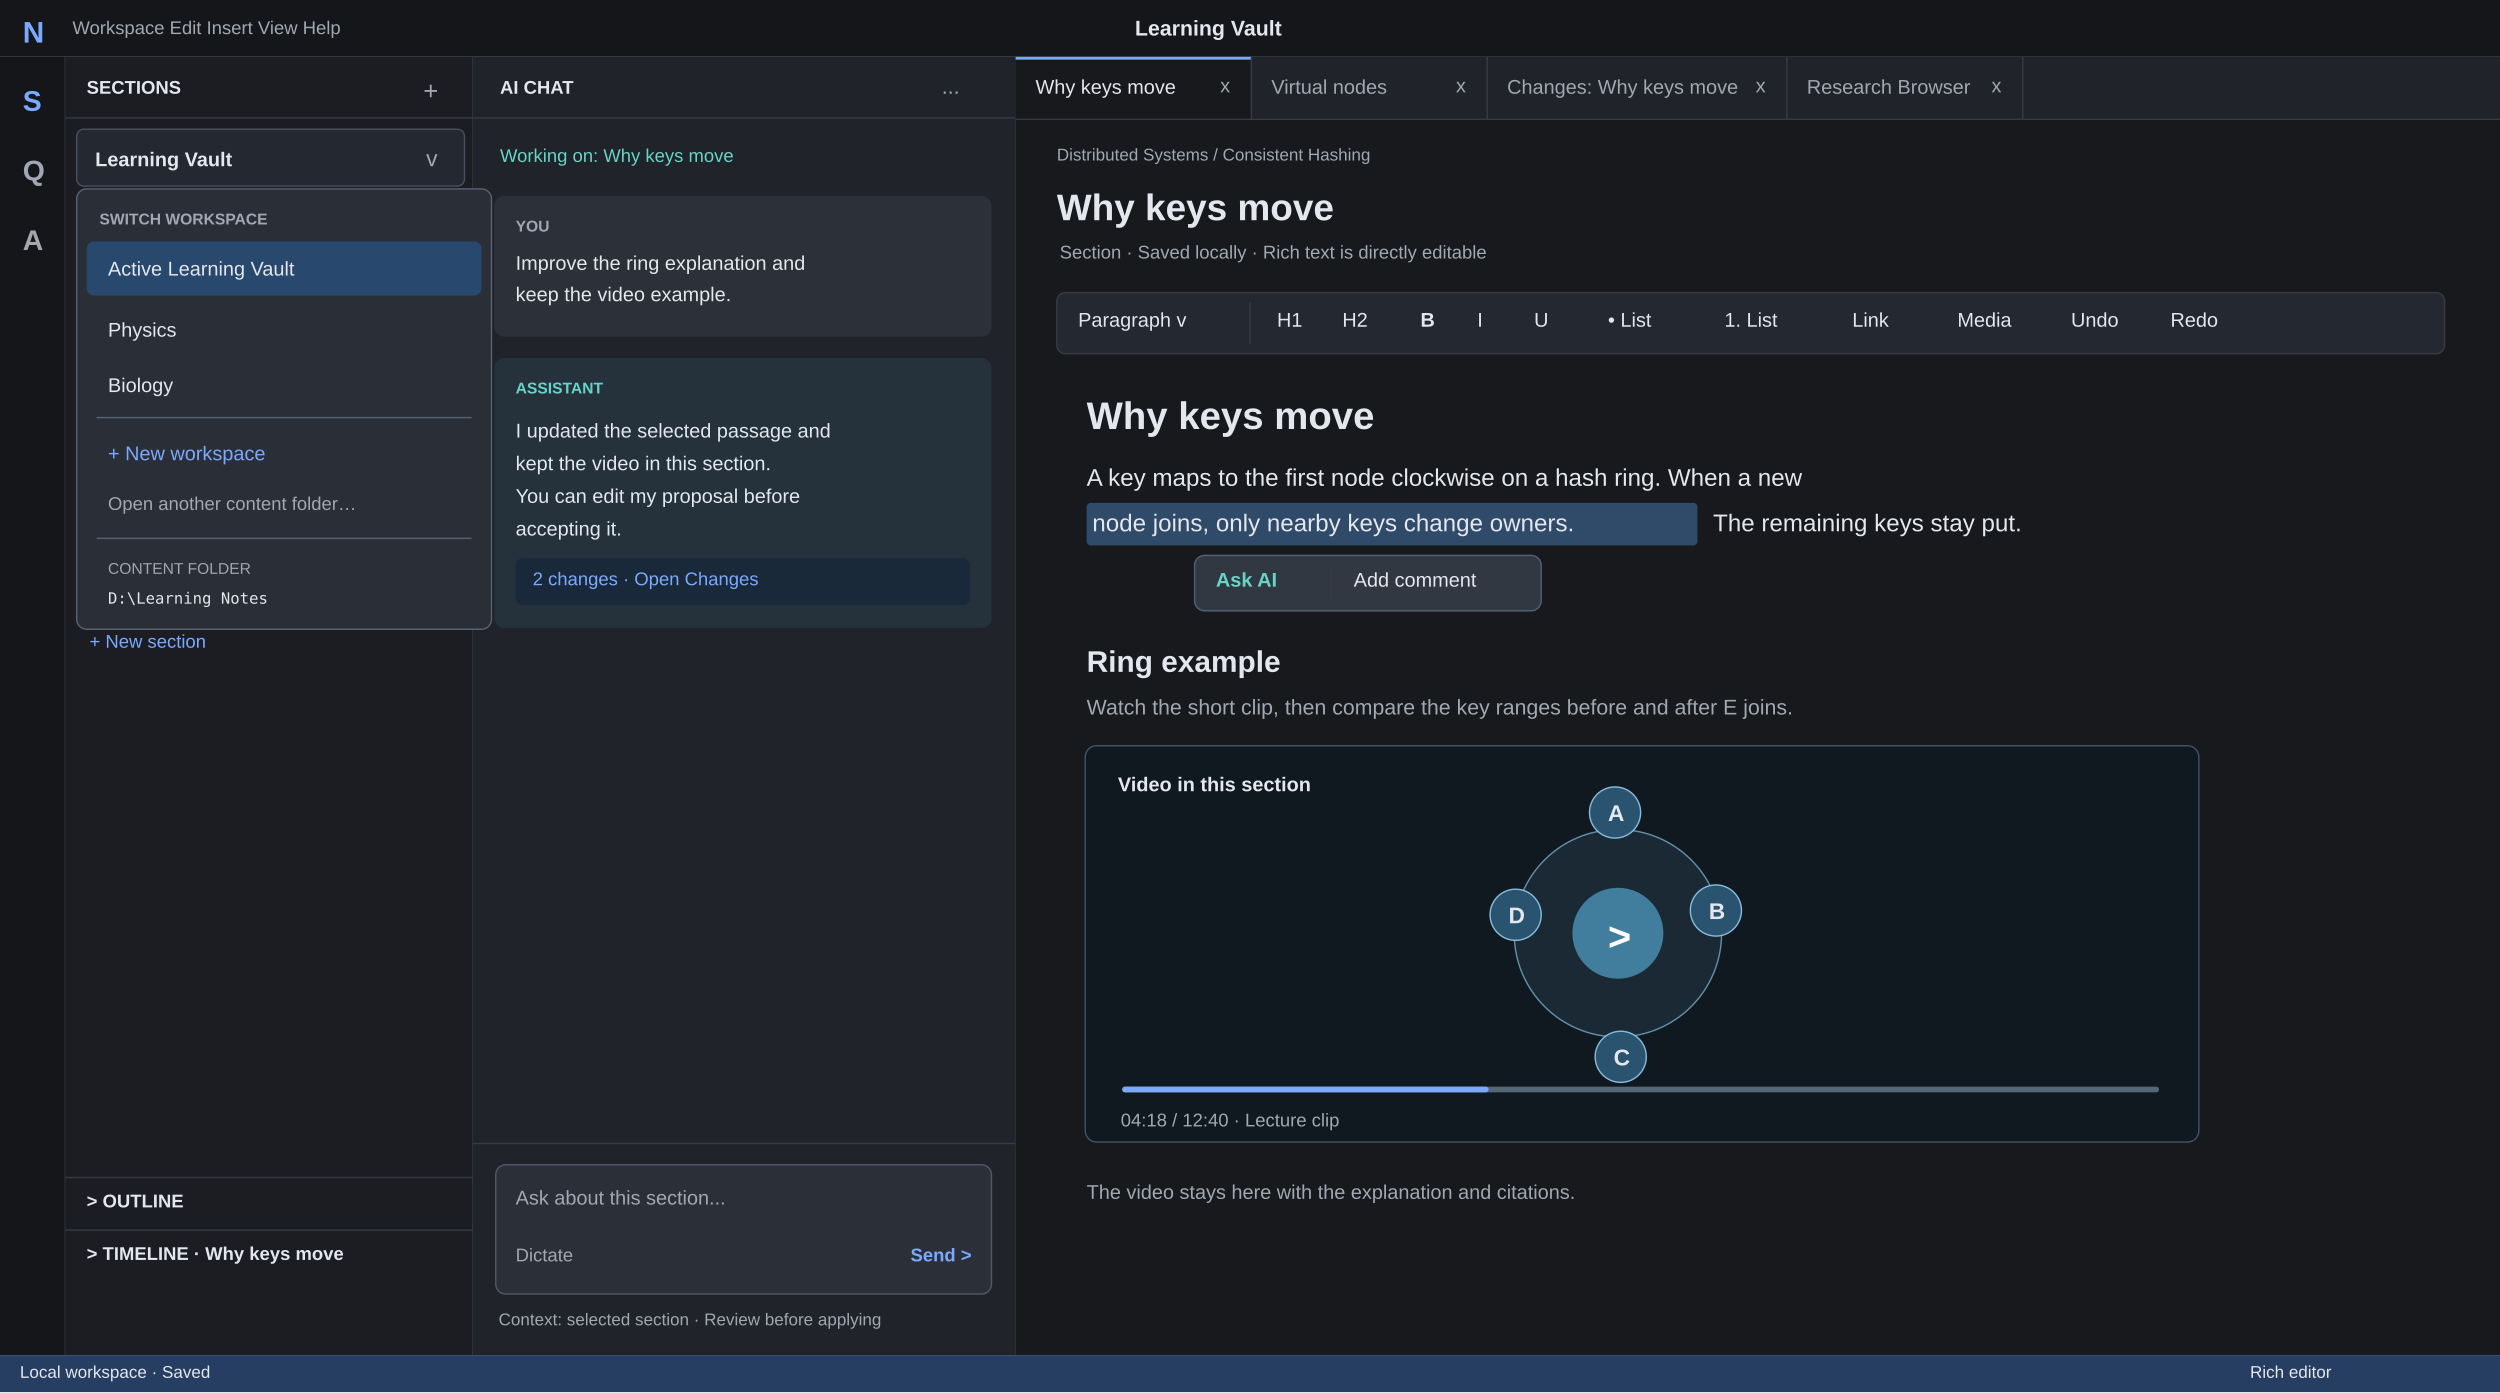
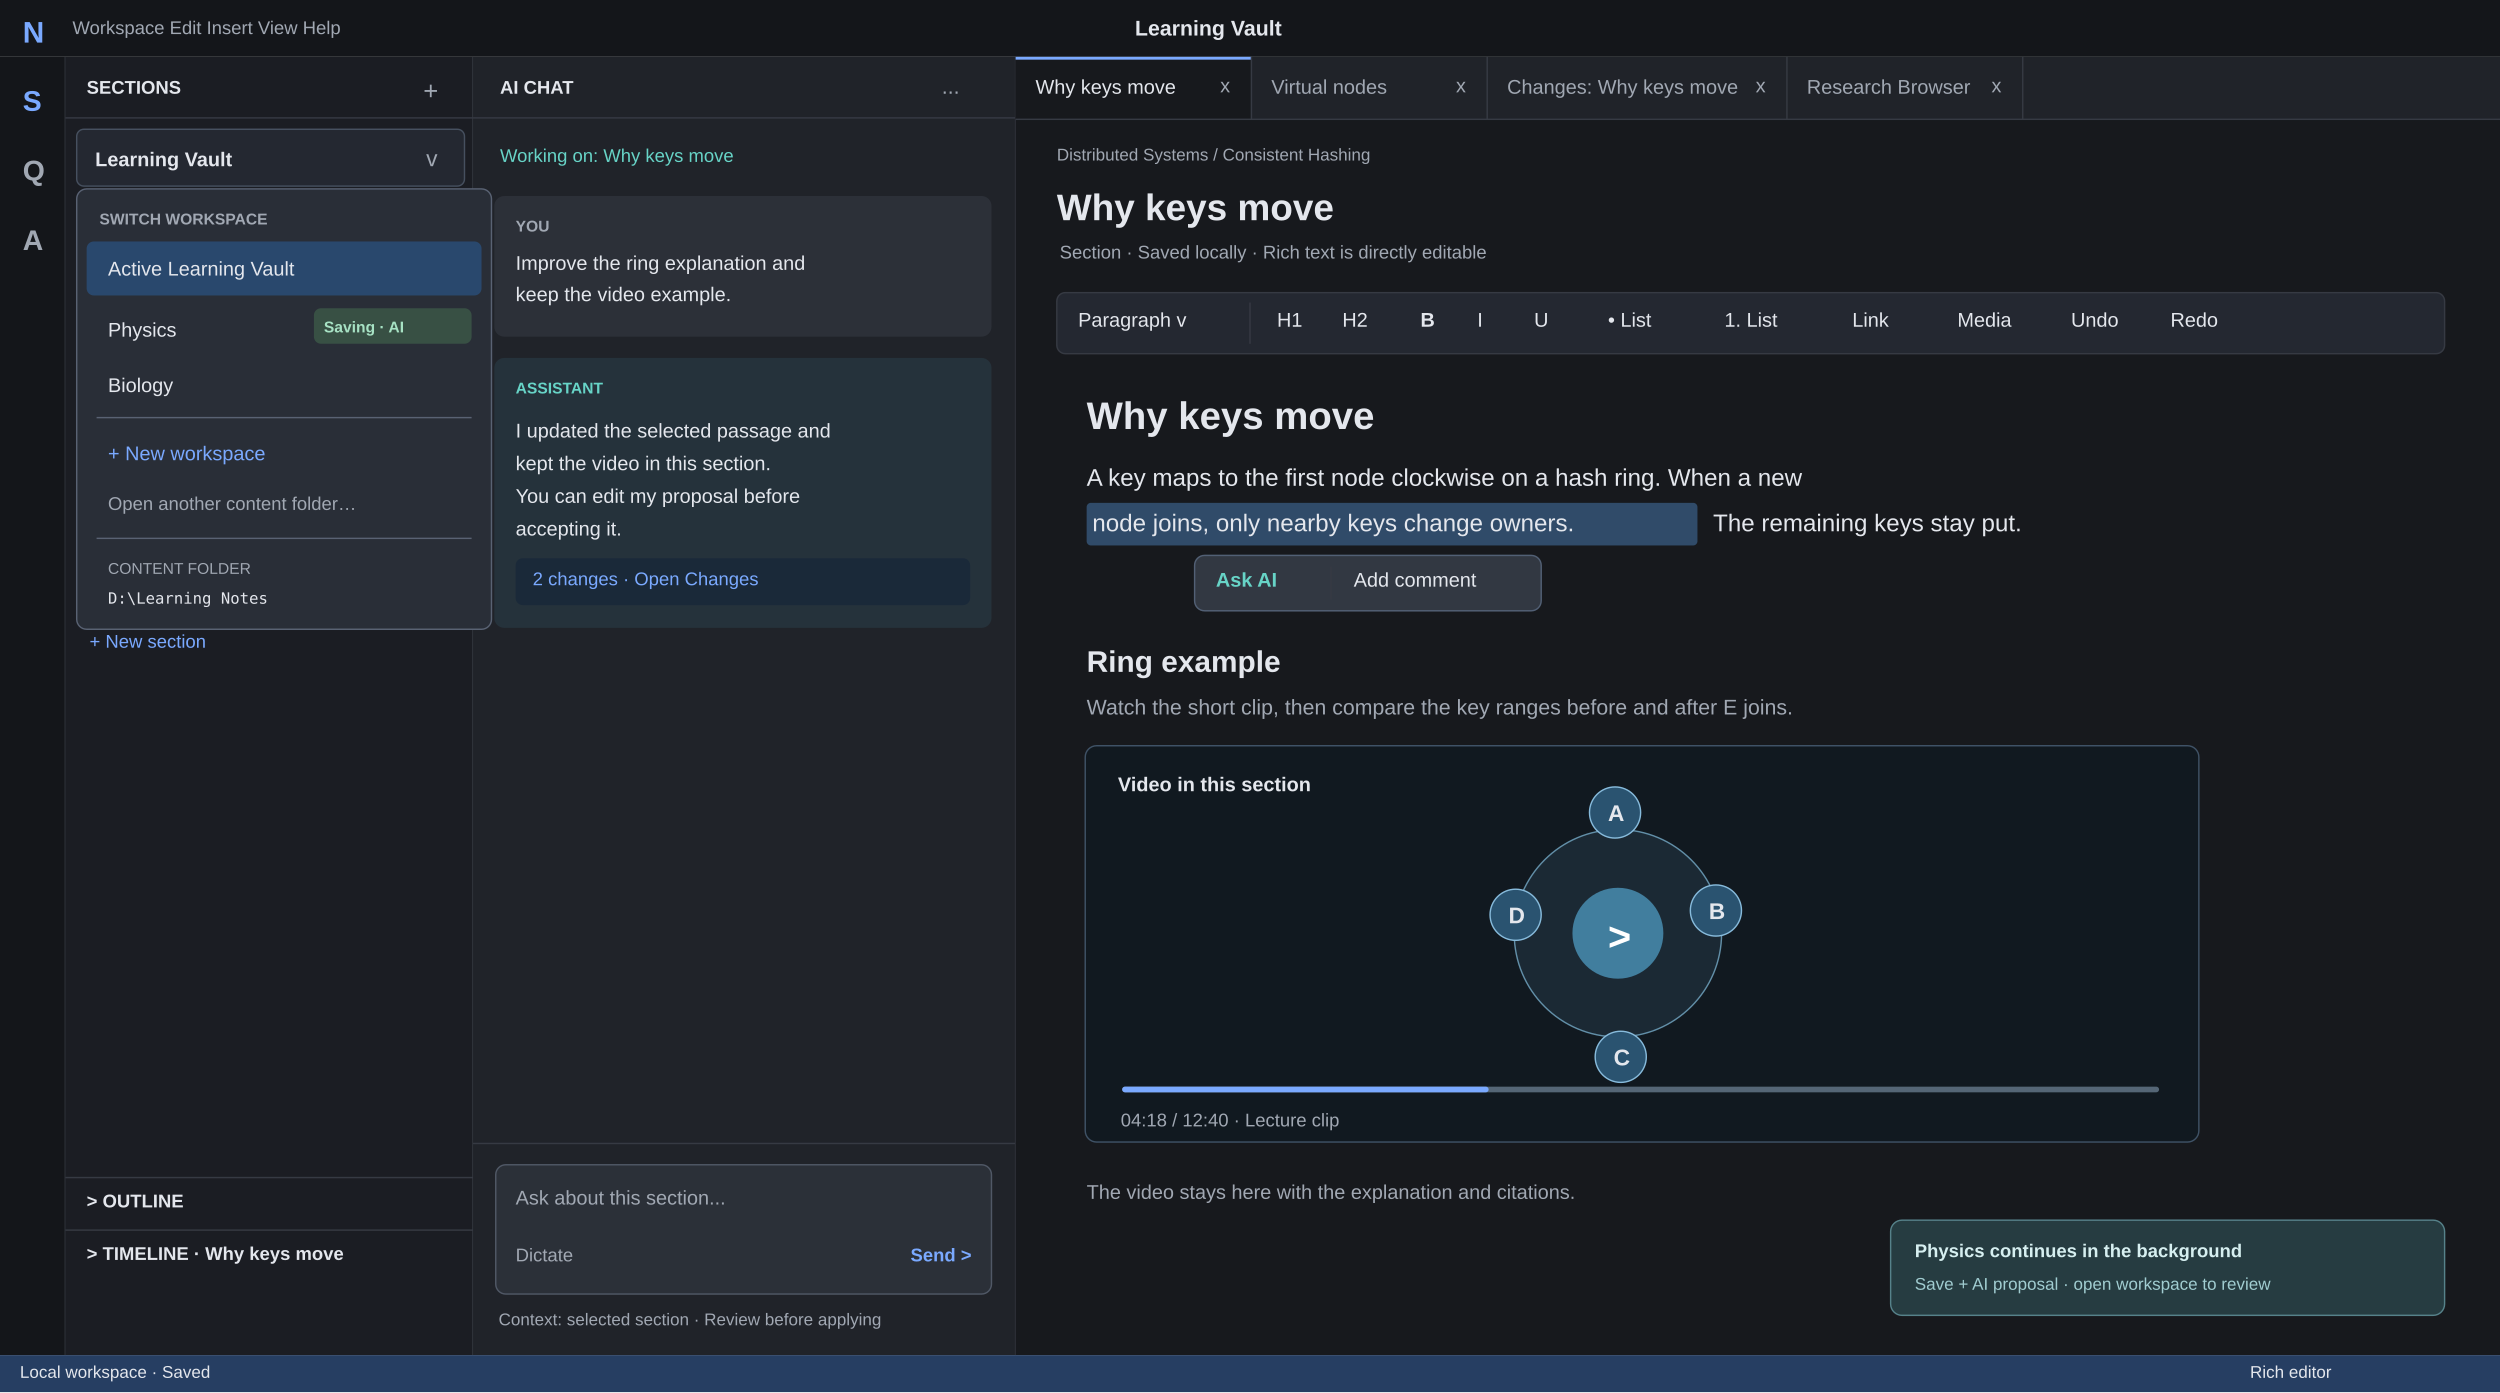
<svg xmlns="http://www.w3.org/2000/svg" width="1760" height="980" viewBox="0 0 1760 980" role="img" aria-label="Rich section editor with inline video and selection annotation">
  <rect x="0" y="0" width="1760" height="40" rx="0" fill="#14161a" />
  <text x="16" y="30" font-family="Segoe UI,Arial,sans-serif" font-size="21" fill="#7aa9ff" font-weight="700">N</text>
  <text x="51" y="24" font-family="Segoe UI,Arial,sans-serif" font-size="13" fill="#a1a8b3">Workspace     Edit     Insert     View     Help</text>
  <text x="799" y="25" font-family="Segoe UI,Arial,sans-serif" font-size="15" fill="#e4e7ed" font-weight="700">Learning Vault</text>
  <rect x="0" y="40" width="46" height="914" rx="0" fill="#14161a" />
  <line x1="46" y1="40" x2="46" y2="954" stroke="#363a43" stroke-width="1" />
  <text x="16" y="78" font-family="Segoe UI,Arial,sans-serif" font-size="20" fill="#7aa9ff" font-weight="700">S</text>
  <text x="16" y="127" font-family="Segoe UI,Arial,sans-serif" font-size="20" fill="#a1a8b3" font-weight="700">Q</text>
  <text x="16" y="176" font-family="Segoe UI,Arial,sans-serif" font-size="20" fill="#a1a8b3" font-weight="700">A</text>
  <rect x="46" y="40" width="287" height="914" rx="0" fill="#1b1d23" />
  <line x1="333" y1="40" x2="333" y2="954" stroke="#363a43" stroke-width="1" />
  <text x="61" y="66" font-family="Segoe UI,Arial,sans-serif" font-size="13" fill="#e4e7ed" font-weight="700">SECTIONS</text>
  <text x="298" y="70" font-family="Segoe UI,Arial,sans-serif" font-size="18" fill="#a1a8b3">+</text>
  <line x1="46" y1="83" x2="333" y2="83" stroke="#363a43" stroke-width="1" />
  <text x="62" y="111" font-family="Segoe UI,Arial,sans-serif" font-size="12" fill="#a1a8b3" font-weight="700">LEARNING VAULT</text>
  <text x="65" y="147" font-family="Segoe UI,Arial,sans-serif" font-size="15" fill="#a1a8b3">v  Distributed Systems</text>
  <text x="82" y="179" font-family="Segoe UI,Arial,sans-serif" font-size="15" fill="#a1a8b3">v  Consistent Hashing</text>
  <rect x="54" y="193" width="273" height="30" rx="5" fill="#28496f" />
  <text x="99" y="211" font-family="Segoe UI,Arial,sans-serif" font-size="15" fill="#e4e7ed" font-weight="700">Why keys move</text>
  <text x="99" y="243" font-family="Segoe UI,Arial,sans-serif" font-size="15" fill="#a1a8b3">Virtual nodes</text>
  <text x="99" y="275" font-family="Segoe UI,Arial,sans-serif" font-size="15" fill="#a1a8b3">Failure cases</text>
  <text x="82" y="318" font-family="Segoe UI,Arial,sans-serif" font-size="15" fill="#a1a8b3">v  Load Balancing</text>
  <text x="65" y="360" font-family="Segoe UI,Arial,sans-serif" font-size="15" fill="#a1a8b3">&gt;  Algorithms</text>
  <text x="65" y="392" font-family="Segoe UI,Arial,sans-serif" font-size="15" fill="#a1a8b3">&gt;  Research notes</text>
  <text x="63" y="456" font-family="Segoe UI,Arial,sans-serif" font-size="13" fill="#7aa9ff">+  New section</text>
  <line x1="46" y1="829" x2="333" y2="829" stroke="#363a43" stroke-width="1" />
  <text x="61" y="850" font-family="Segoe UI,Arial,sans-serif" font-size="13" fill="#e4e7ed" font-weight="700">&gt;  OUTLINE</text>
  <line x1="46" y1="866" x2="333" y2="866" stroke="#363a43" stroke-width="1" />
  <text x="61" y="887" font-family="Segoe UI,Arial,sans-serif" font-size="13" fill="#e4e7ed" font-weight="700">&gt;  TIMELINE  ·  Why keys move</text>
  <rect x="333" y="40" width="382" height="914" rx="0" fill="#202329" />
  <line x1="715" y1="40" x2="715" y2="954" stroke="#363a43" stroke-width="1" />
  <text x="352" y="66" font-family="Segoe UI,Arial,sans-serif" font-size="13" fill="#e4e7ed" font-weight="700">AI CHAT</text>
  <text x="663" y="66" font-family="Segoe UI,Arial,sans-serif" font-size="15" fill="#a1a8b3">...</text>
  <line x1="333" y1="83" x2="715" y2="83" stroke="#363a43" stroke-width="1" />
  <text x="352" y="114" font-family="Segoe UI,Arial,sans-serif" font-size="13" fill="#67d4c7">Working on: Why keys move</text>
  <rect x="348" y="138" width="350" height="99" rx="7" fill="#2c3038" />
  <text x="363" y="163" font-family="Segoe UI,Arial,sans-serif" font-size="11" fill="#a1a8b3" font-weight="700">YOU</text>
  <text x="363" y="190" font-family="Segoe UI,Arial,sans-serif" font-size="14" fill="#e4e7ed">Improve the ring explanation and</text>
  <text x="363" y="212" font-family="Segoe UI,Arial,sans-serif" font-size="14" fill="#e4e7ed">keep the video example.</text>
  <rect x="348" y="252" width="350" height="190" rx="7" fill="#25323b" />
  <text x="363" y="277" font-family="Segoe UI,Arial,sans-serif" font-size="11" fill="#67d4c7" font-weight="700">ASSISTANT</text>
  <text x="363" y="308" font-family="Segoe UI,Arial,sans-serif" font-size="14" fill="#e4e7ed">I updated the selected passage and</text>
  <text x="363" y="331" font-family="Segoe UI,Arial,sans-serif" font-size="14" fill="#e4e7ed">kept the video in this section.</text>
  <text x="363" y="354" font-family="Segoe UI,Arial,sans-serif" font-size="14" fill="#e4e7ed">You can edit my proposal before</text>
  <text x="363" y="377" font-family="Segoe UI,Arial,sans-serif" font-size="14" fill="#e4e7ed">accepting it.</text>
  <rect x="363" y="393" width="320" height="33" rx="5" fill="#1a2939" />
  <text x="375" y="412" font-family="Segoe UI,Arial,sans-serif" font-size="13" fill="#7aa9ff">2 changes  ·  Open Changes</text>
  <line x1="333" y1="805" x2="715" y2="805" stroke="#363a43" stroke-width="1" />
  <rect x="349" y="820" width="349" height="91" rx="7" fill="#2b3038" stroke="#505866" />
  <text x="363" y="848" font-family="Segoe UI,Arial,sans-serif" font-size="14" fill="#a1a8b3">Ask about this section...</text>
  <text x="363" y="888" font-family="Segoe UI,Arial,sans-serif" font-size="13" fill="#a1a8b3">Dictate</text>
  <text x="641" y="888" font-family="Segoe UI,Arial,sans-serif" font-size="13" fill="#7aa9ff" font-weight="700">Send  &gt;</text>
  <text x="351" y="933" font-family="Segoe UI,Arial,sans-serif" font-size="12" fill="#a1a8b3">Context: selected section  ·  Review before applying</text>
  <rect x="715" y="40" width="1045" height="914" rx="0" fill="#17191d" />
  <rect x="0" y="954" width="1760" height="26" rx="0" fill="#263e62" />
  <text x="14" y="970" font-family="Segoe UI,Arial,sans-serif" font-size="12" fill="#e4e7ed">Local workspace   ·   Saved</text>
  <text x="1584" y="970" font-family="Segoe UI,Arial,sans-serif" font-size="12" fill="#e4e7ed">Rich editor</text>
  <rect x="715" y="40" width="1045" height="44" rx="0" fill="#202329" />
  <rect x="715" y="40" width="166" height="44" rx="0" fill="#17191d" />
  <rect x="715" y="40" width="166" height="2" rx="0" fill="#7aa9ff" />
  <text x="729" y="66" font-family="Segoe UI,Arial,sans-serif" font-size="14" fill="#e4e7ed">Why keys move</text>
  <text x="859" y="65" font-family="Segoe UI,Arial,sans-serif" font-size="14" fill="#a1a8b3">x</text>
  <line x1="881" y1="40" x2="881" y2="84" stroke="#363a43" stroke-width="1" />
  <text x="895" y="66" font-family="Segoe UI,Arial,sans-serif" font-size="14" fill="#a1a8b3">Virtual nodes</text>
  <text x="1025" y="65" font-family="Segoe UI,Arial,sans-serif" font-size="14" fill="#a1a8b3">x</text>
  <line x1="1047" y1="40" x2="1047" y2="84" stroke="#363a43" stroke-width="1" />
  <text x="1061" y="66" font-family="Segoe UI,Arial,sans-serif" font-size="14" fill="#a1a8b3">Changes: Why keys move</text>
  <text x="1236" y="65" font-family="Segoe UI,Arial,sans-serif" font-size="14" fill="#a1a8b3">x</text>
  <line x1="1258" y1="40" x2="1258" y2="84" stroke="#363a43" stroke-width="1" />
  <text x="1272" y="66" font-family="Segoe UI,Arial,sans-serif" font-size="14" fill="#a1a8b3">Research Browser</text>
  <text x="1402" y="65" font-family="Segoe UI,Arial,sans-serif" font-size="14" fill="#a1a8b3">x</text>
  <line x1="1424" y1="40" x2="1424" y2="84" stroke="#363a43" stroke-width="1" />
  <line x1="715" y1="84" x2="1760" y2="84" stroke="#363a43" stroke-width="1" />
  <text x="744" y="113" font-family="Segoe UI,Arial,sans-serif" font-size="12" fill="#a1a8b3">Distributed Systems  /  Consistent Hashing</text>
  <text x="744" y="155" font-family="Segoe UI,Arial,sans-serif" font-size="26" fill="#e4e7ed" font-weight="700">Why keys move</text>
  <text x="746" y="182" font-family="Segoe UI,Arial,sans-serif" font-size="13" fill="#a1a8b3">Section  ·  Saved locally  ·  Rich text is directly editable</text>
  <rect x="744" y="206" width="977" height="43" rx="6" fill="#242831" stroke="#363a43" />
  <text x="759" y="230" font-family="Segoe UI,Arial,sans-serif" font-size="14" fill="#e4e7ed">Paragraph  v</text>
  <line x1="880" y1="213" x2="880" y2="242" stroke="#363a43" stroke-width="1" />
  <text x="899" y="230" font-family="Segoe UI,Arial,sans-serif" font-size="14" fill="#e4e7ed">H1</text>
  <text x="945" y="230" font-family="Segoe UI,Arial,sans-serif" font-size="14" fill="#e4e7ed">H2</text>
  <text x="1000" y="230" font-family="Segoe UI,Arial,sans-serif" font-size="14" fill="#e4e7ed" font-weight="700">B</text>
  <text x="1040" y="230" font-family="Segoe UI,Arial,sans-serif" font-size="14" fill="#e4e7ed">I</text>
  <text x="1080" y="230" font-family="Segoe UI,Arial,sans-serif" font-size="14" fill="#e4e7ed">U</text>
  <text x="1132" y="230" font-family="Segoe UI,Arial,sans-serif" font-size="14" fill="#e4e7ed">• List</text>
  <text x="1214" y="230" font-family="Segoe UI,Arial,sans-serif" font-size="14" fill="#e4e7ed">1. List</text>
  <text x="1304" y="230" font-family="Segoe UI,Arial,sans-serif" font-size="14" fill="#e4e7ed">Link</text>
  <text x="1378" y="230" font-family="Segoe UI,Arial,sans-serif" font-size="14" fill="#e4e7ed">Media</text>
  <text x="1458" y="230" font-family="Segoe UI,Arial,sans-serif" font-size="14" fill="#e4e7ed">Undo</text>
  <text x="1528" y="230" font-family="Segoe UI,Arial,sans-serif" font-size="14" fill="#e4e7ed">Redo</text>
  <text x="765" y="302" font-family="Segoe UI,Arial,sans-serif" font-size="27" fill="#e4e7ed" font-weight="700">Why keys move</text>
  <text x="765" y="342" font-family="Segoe UI,Arial,sans-serif" font-size="17" fill="#e4e7ed">A key maps to the first node clockwise on a hash ring. When a new</text>
  <rect x="765" y="354" width="430" height="30" rx="3" fill="#304b69" />
  <text x="769" y="374" font-family="Segoe UI,Arial,sans-serif" font-size="17" fill="#e4e7ed">node joins, only nearby keys change owners.</text>
  <text x="1206" y="374" font-family="Segoe UI,Arial,sans-serif" font-size="17" fill="#e4e7ed">The remaining keys stay put.</text>
  <rect x="841" y="391" width="244" height="39" rx="7" fill="#323842" stroke="#526075" />
  <text x="856" y="413" font-family="Segoe UI,Arial,sans-serif" font-size="14" fill="#67d4c7" font-weight="700">Ask AI</text>
  <line x1="937" y1="399" x2="937" y2="422" stroke="#363a43" stroke-width="1" />
  <text x="953" y="413" font-family="Segoe UI,Arial,sans-serif" font-size="14" fill="#e4e7ed">Add comment</text>
  <text x="765" y="473" font-family="Segoe UI,Arial,sans-serif" font-size="21" fill="#e4e7ed" font-weight="700">Ring example</text>
  <text x="765" y="503" font-family="Segoe UI,Arial,sans-serif" font-size="15" fill="#a1a8b3">Watch the short clip, then compare the key ranges before and after E joins.</text>
  <rect x="764" y="525" width="784" height="279" rx="8" fill="#111920" stroke="#3f5266" />
  <text x="787" y="557" font-family="Segoe UI,Arial,sans-serif" font-size="14" fill="#e4e7ed" font-weight="700">Video in this section</text>
  <circle cx="1139" cy="657" r="73" fill="#1b2934" stroke="#628fa8" />
  <circle cx="1137" cy="572" r="18" fill="#2a5370" stroke="#87bbdc" />
  <text x="1132" y="578" font-family="Segoe UI,Arial,sans-serif" font-size="16" fill="#e4e7ed" font-weight="700">A</text>
  <circle cx="1208" cy="641" r="18" fill="#2a5370" stroke="#87bbdc" />
  <text x="1203" y="647" font-family="Segoe UI,Arial,sans-serif" font-size="16" fill="#e4e7ed" font-weight="700">B</text>
  <circle cx="1141" cy="744" r="18" fill="#2a5370" stroke="#87bbdc" />
  <text x="1136" y="750" font-family="Segoe UI,Arial,sans-serif" font-size="16" fill="#e4e7ed" font-weight="700">C</text>
  <circle cx="1067" cy="644" r="18" fill="#2a5370" stroke="#87bbdc" />
  <text x="1062" y="650" font-family="Segoe UI,Arial,sans-serif" font-size="16" fill="#e4e7ed" font-weight="700">D</text>
  <circle cx="1139" cy="657" r="32" fill="#417e9e" />
  <text x="1132" y="669" font-family="Segoe UI,Arial,sans-serif" font-size="28" fill="#ffffff" font-weight="700">&gt;</text>
  <rect x="790" y="765" width="730" height="4" rx="2" fill="#556676" />
  <rect x="790" y="765" width="258" height="4" rx="2" fill="#7aa9ff" />
  <text x="789" y="793" font-family="Segoe UI,Arial,sans-serif" font-size="13" fill="#a1a8b3">04:18 / 12:40  ·  Lecture clip</text>
  <text x="765" y="844" font-family="Segoe UI,Arial,sans-serif" font-size="14" fill="#a1a8b3">The video stays here with the explanation and citations.</text>
  <rect x="54" y="91" width="273" height="40" rx="5" fill="#242831" stroke="#46505f" />
  <text x="67" y="117" font-family="Segoe UI,Arial,sans-serif" font-size="14" font-weight="700" fill="#e4e7ed">Learning Vault</text>
  <text x="300" y="117" font-family="Segoe UI,Arial,sans-serif" font-size="16" fill="#a1a8b3">v</text>
  <rect x="54" y="133" width="292" height="310" rx="7" fill="#292e37" stroke="#596273" />
  <text x="70" y="158" font-family="Segoe UI,Arial,sans-serif" font-size="11" font-weight="700" fill="#a1a8b3">SWITCH WORKSPACE</text>
  <rect x="61" y="170" width="278" height="38" rx="5" fill="#29486d" />
  <text x="76" y="194" font-family="Segoe UI,Arial,sans-serif" font-size="14" fill="#e4e7ed">Active  Learning Vault</text>
  <text x="76" y="237" font-family="Segoe UI,Arial,sans-serif" font-size="14" fill="#e4e7ed">Physics</text>
  <text x="76" y="276" font-family="Segoe UI,Arial,sans-serif" font-size="14" fill="#e4e7ed">Biology</text>
  <line x1="68" y1="294" x2="332" y2="294" stroke="#596273" />
  <text x="76" y="324" font-family="Segoe UI,Arial,sans-serif" font-size="14" fill="#7aa9ff">+  New workspace</text>
  <text x="76" y="359" font-family="Segoe UI,Arial,sans-serif" font-size="13" fill="#a1a8b3">Open another content folder…</text>
  <line x1="68" y1="379" x2="332" y2="379" stroke="#596273" />
  <text x="76" y="404" font-family="Segoe UI,Arial,sans-serif" font-size="11" fill="#a1a8b3">CONTENT FOLDER</text>
  <text x="76" y="425" font-family="Consolas,monospace" font-size="11" fill="#e4e7ed">D:\Learning Notes</text>
+   <rect x="221" y="217" width="111" height="25" rx="5" fill="#385044" />
+   <text x="228" y="234" font-family="Segoe UI,Arial,sans-serif" font-size="11" fill="#a7e2c4" font-weight="700">Saving · AI</text>
+   <rect x="1331" y="859" width="390" height="67" rx="8" fill="#263c41" stroke="#56828a" />
+   <text x="1348" y="885" font-family="Segoe UI,Arial,sans-serif" font-size="13" fill="#d6eff0" font-weight="700">Physics continues in the background</text>
+   <text x="1348" y="908" font-family="Segoe UI,Arial,sans-serif" font-size="12" fill="#a1cdd1">Save + AI proposal · open workspace to review</text>
</svg>
